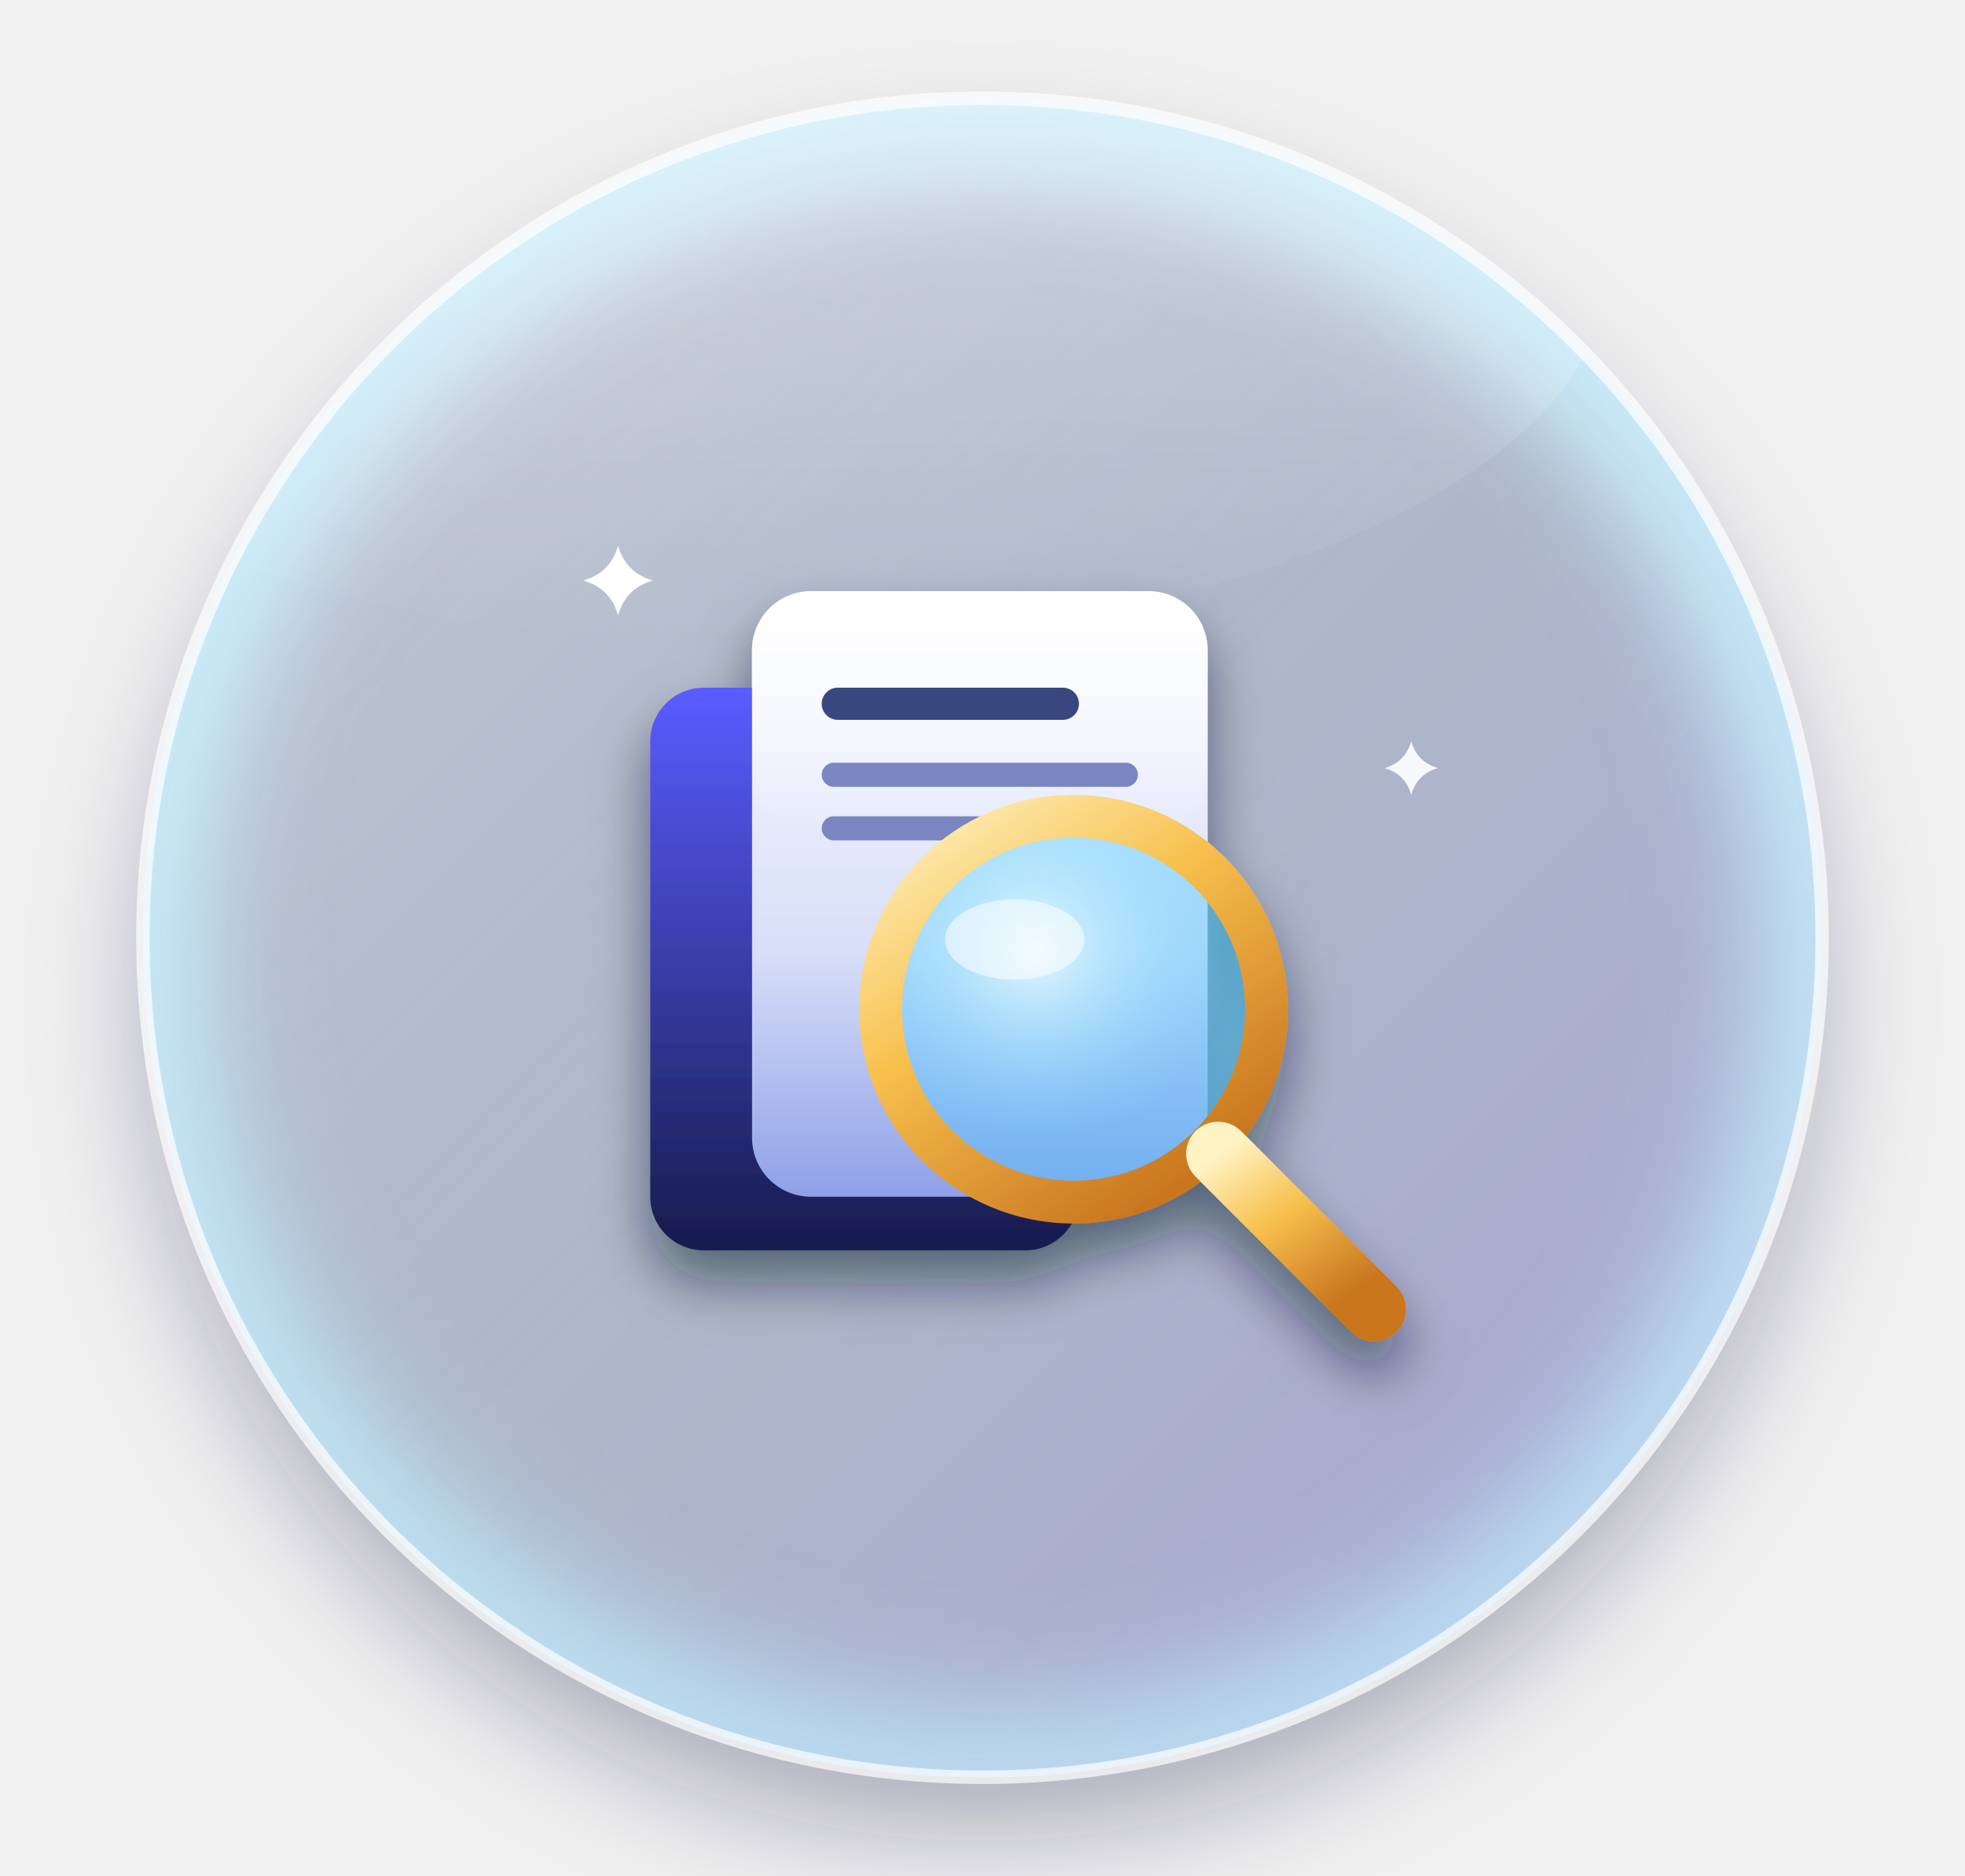
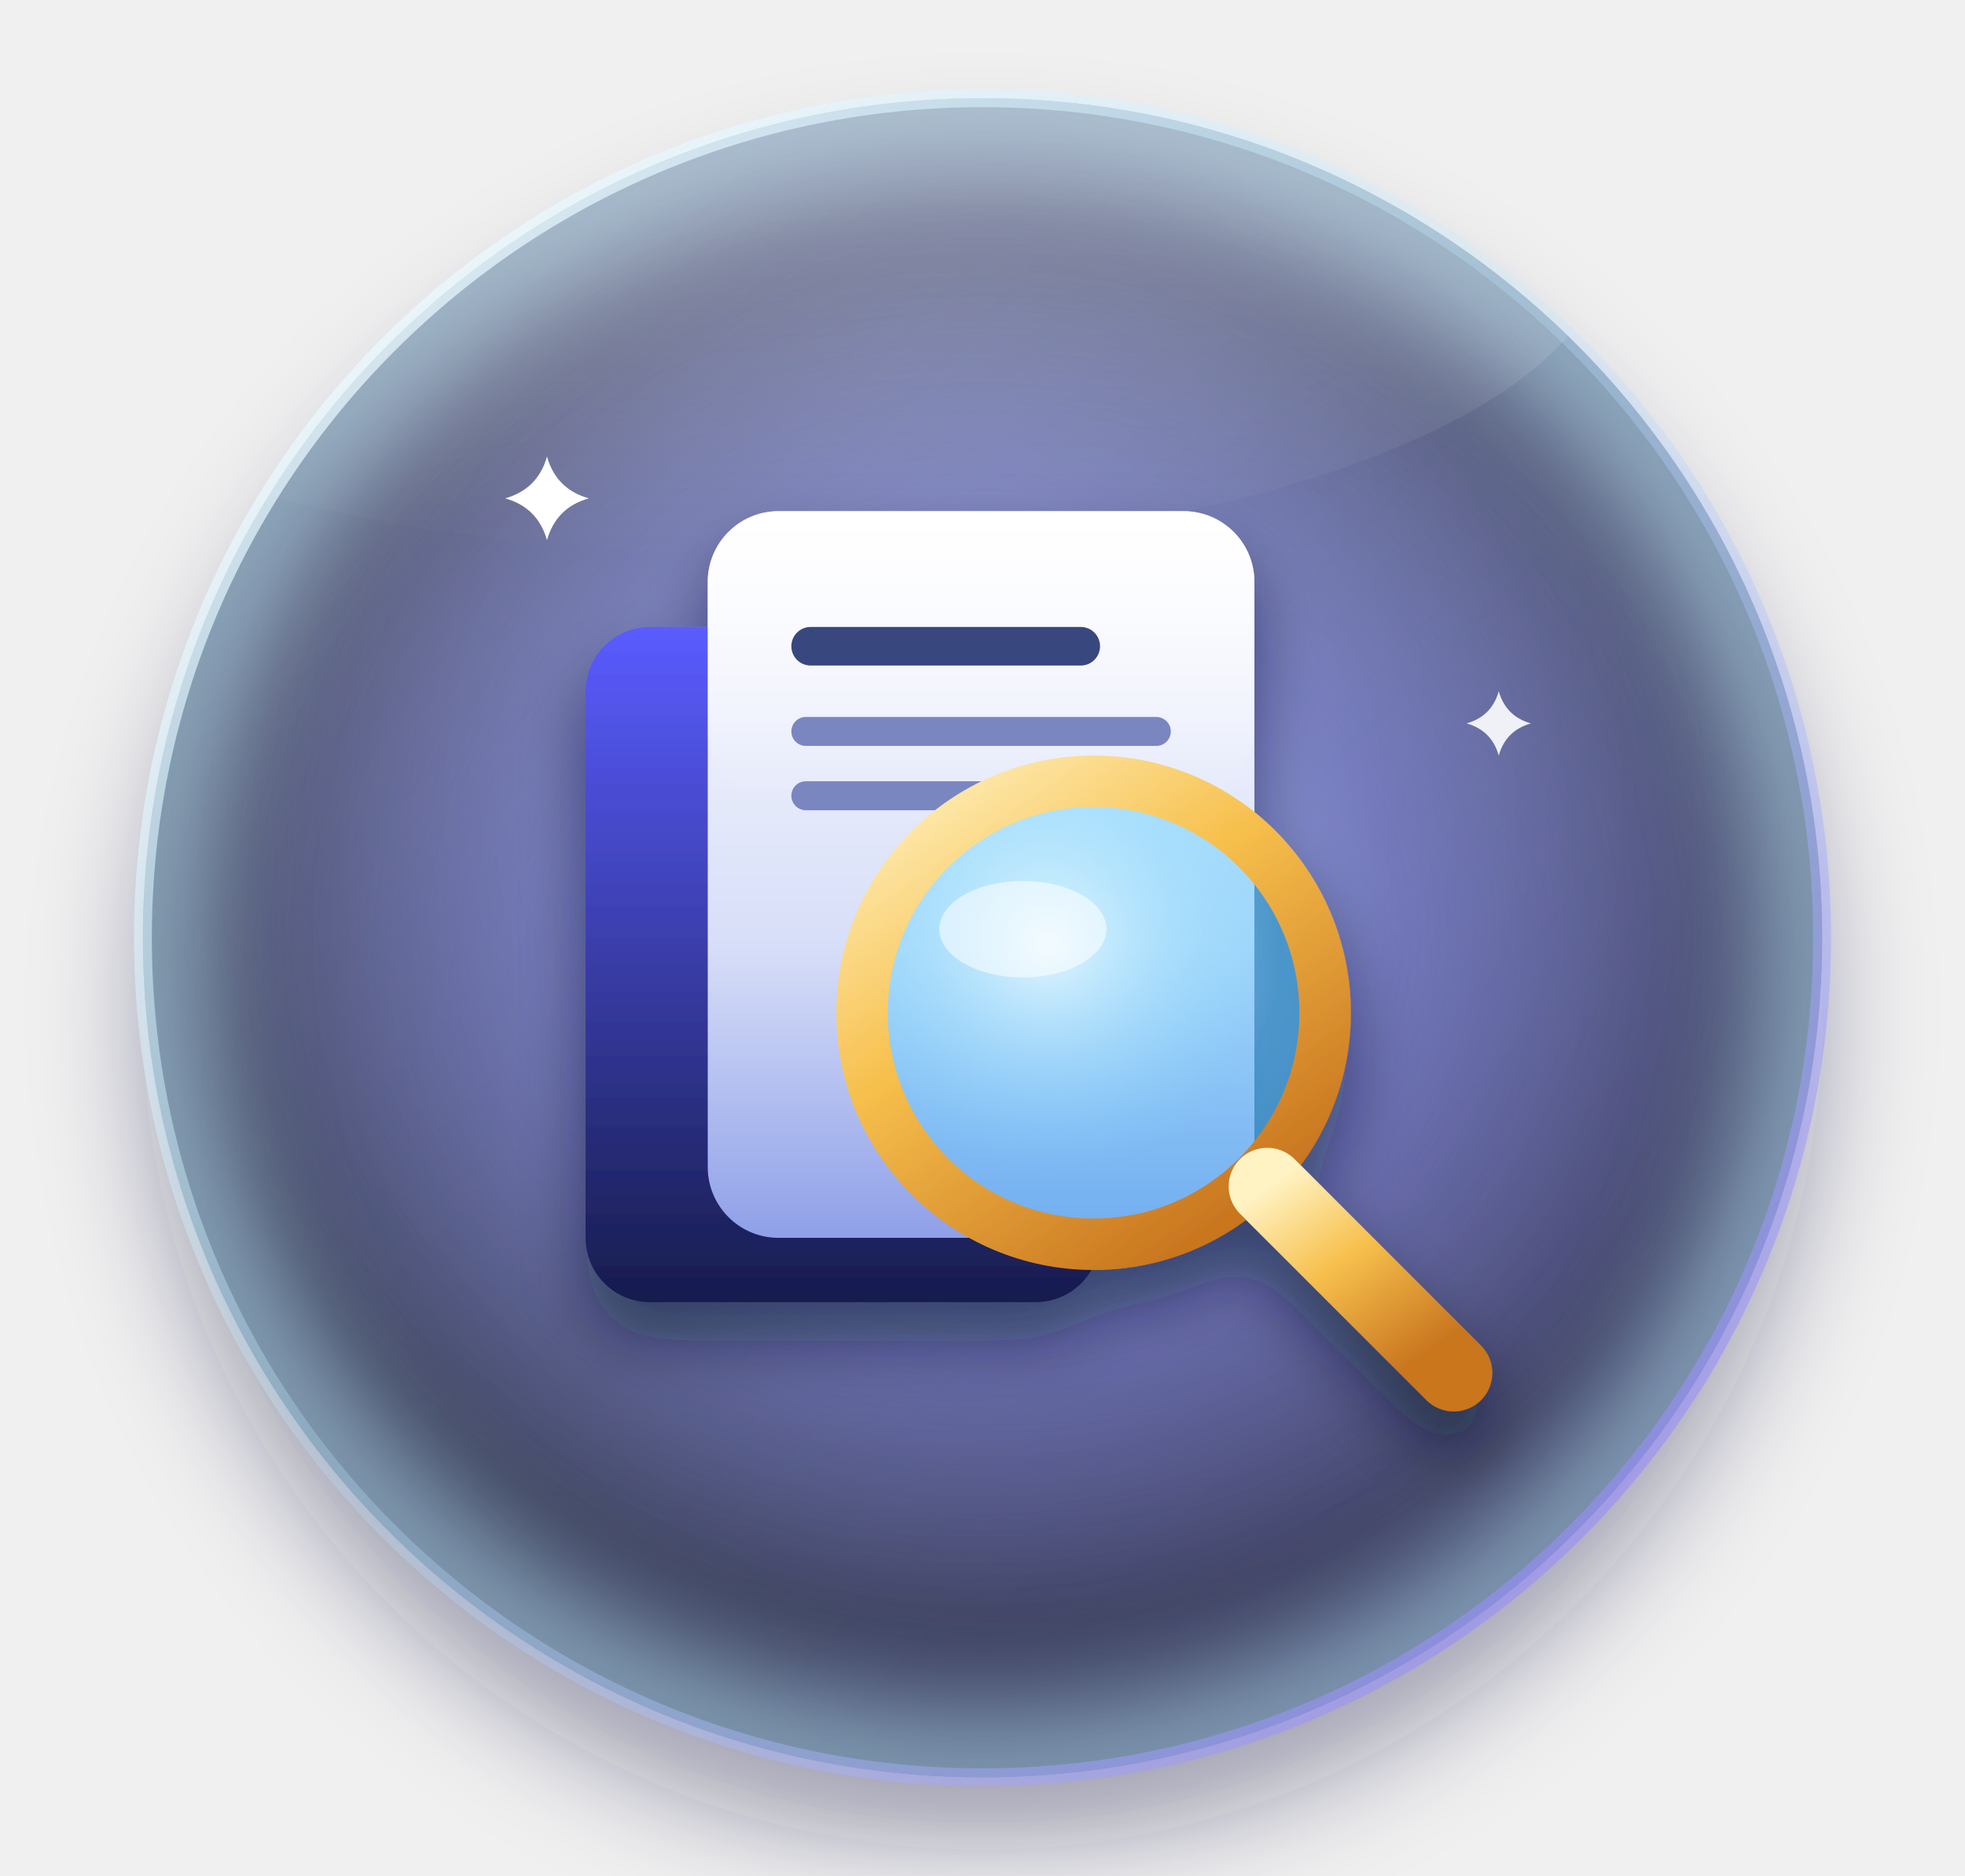
<svg xmlns="http://www.w3.org/2000/svg" width="440" height="420" viewBox="0 0 440 420">
  <defs>
    <linearGradient id="crown" x1="0" y1="0" x2=".7" y2="1">
      <stop offset="0" stop-color="#fff3c4" />
      <stop offset=".45" stop-color="#f7c04d" />
      <stop offset="1" stop-color="#c9761f" />
    </linearGradient>
    <linearGradient id="band" x1="0" y1="0" x2="1" y2="0">
      <stop offset="0" stop-color="#c9761f" />
      <stop offset=".45" stop-color="#ffe19a" />
      <stop offset="1" stop-color="#c9761f" />
    </linearGradient>
    <linearGradient id="gold" x1="0" y1="0" x2="0" y2="1">
      <stop offset="0" stop-color="#FFF1A8" />
      <stop offset=".5" stop-color="#FFD60A" />
      <stop offset="1" stop-color="#E08A00" />
    </linearGradient>
    <radialGradient id="gem" cx=".35" cy=".3">
      <stop offset="0" stop-color="#f7d9ff" />
      <stop offset=".6" stop-color="#a13be0" />
      <stop offset="1" stop-color="#5a1aa8" />
    </radialGradient>
    <radialGradient id="gemc" cx=".35" cy=".3">
      <stop offset="0" stop-color="#e6fbff" />
      <stop offset=".6" stop-color="#39c5ff" />
      <stop offset="1" stop-color="#2a4fc8" />
    </radialGradient>
    <linearGradient id="plinth" x1="0" y1="0" x2="0" y2="1">
      <stop offset="0" stop-color="#8fa0e8" />
      <stop offset="1" stop-color="#39467e" />
    </linearGradient>
    <linearGradient id="steel" x1="0" y1="0" x2="0" y2="1">
      <stop offset="0" stop-color="#ffffff" />
      <stop offset=".6" stop-color="#d7def8" />
      <stop offset="1" stop-color="#8fa0e8" />
    </linearGradient>
    <linearGradient id="deep" x1="0" y1="0" x2="0" y2="1">
      <stop offset="0" stop-color="#5a5cff" />
      <stop offset="1" stop-color="#171c4d" />
    </linearGradient>
    <linearGradient id="violet" x1="0" y1="0" x2="1" y2="1">
      <stop offset="0" stop-color="#8a6bff" />
      <stop offset="1" stop-color="#39308f" />
    </linearGradient>
    <linearGradient id="cyan" x1="0" y1="0" x2="1" y2="1">
      <stop offset="0" stop-color="#7fe3ff" />
      <stop offset="1" stop-color="#2a6fe0" />
    </linearGradient>
    <linearGradient id="gloss" x1="0" y1="0" x2="0" y2="1">
      <stop offset="0" stop-color="#fff" stop-opacity=".75" />
      <stop offset="1" stop-color="#fff" stop-opacity="0" />
    </linearGradient>
    <radialGradient id="lens" cx=".4" cy=".35">
      <stop offset="0" stop-color="#e6fbff" stop-opacity=".85" />
      <stop offset="1" stop-color="#39c5ff" stop-opacity=".35" />
    </radialGradient>
    <linearGradient id="pane" x1="0" y1="0" x2="1" y2="1">
      <stop offset="0" stop-color="#ffffff" stop-opacity=".34" />
      <stop offset=".5" stop-color="#9fd8ff" stop-opacity=".16" />
      <stop offset="1" stop-color="#8a6bff" stop-opacity=".3" />
    </linearGradient>
+     <radialGradient id="back" cx=".5" cy=".5">
+       <stop offset="0" stop-color="#bfeeff" stop-opacity=".75" />
+       <stop offset=".55" stop-color="#7a7dff" stop-opacity=".3" />
+       <stop offset="1" stop-color="#7a7dff" stop-opacity="0" />
+     </radialGradient>
+     <radialGradient id="well" cx=".5" cy=".42">
+       <stop offset="0" stop-color="#2a2f8c" stop-opacity=".1" />
+       <stop offset="1" stop-color="#050828" stop-opacity=".62" />
+     </radialGradient>
+     <linearGradient id="edgelit" x1="0" y1="0" x2="1" y2="1">
+       <stop offset="0" stop-color="#fff" stop-opacity=".95" />
+       <stop offset=".45" stop-color="#bfeeff" stop-opacity=".25" />
+       <stop offset="1" stop-color="#8a6bff" stop-opacity=".7" />
+     </linearGradient>
+     <filter id="contact" x="-30%" y="-100%" width="160%" height="300%">
+       <feGaussianBlur stdDeviation="7" />
+     </filter>
    <filter id="soft" x="-30%" y="-30%" width="160%" height="160%">
      <feGaussianBlur stdDeviation="12" />
    </filter>
    <filter id="lift" x="-20%" y="-20%" width="140%" height="150%">
      <feDropShadow dx="0" dy="12" stdDeviation="10" flood-color="#060920" flood-opacity=".5" />
    </filter>
  </defs>
  <clipPath id="gc">
    <path d="M220 22a188 188 0 1 0 0 376 188 188 0 0 0 0-376z" />
  </clipPath>
-   <path d="M220 22a188 188 0 1 0 0 376 188 188 0 0 0 0-376z" fill="#0a1040" opacity=".28" transform="translate(0 14)" filter="url(#soft)" />
+   <path d="M220 22a188 188 0 1 0 0 376 188 188 0 0 0 0-376z" fill="#0a1040" opacity=".34" transform="translate(0 16)" filter="url(#soft)" />
  <path d="M220 22a188 188 0 1 0 0 376 188 188 0 0 0 0-376z" fill="url(#pane)" />
+   <path d="M220 22a188 188 0 1 0 0 376 188 188 0 0 0 0-376z" fill="url(#well)" />
  <g clip-path="url(#gc)">
-     <path d="M220 22a188 188 0 1 0 0 376 188 188 0 0 0 0-376z" fill="none" stroke="#bfeeff" stroke-opacity=".75" stroke-width="30" filter="url(#soft)" />
-     <ellipse cx="170" cy="60" rx="190" ry="84" fill="url(#gloss)" opacity=".5" />
+     <path d="M220 22a188 188 0 1 0 0 376 188 188 0 0 0 0-376z" fill="none" stroke="#bfeeff" stroke-opacity=".6" stroke-width="26" filter="url(#soft)" />
+     <ellipse cx="220" cy="210" rx="170" ry="150" fill="url(#back)" />
+     <ellipse cx="170" cy="54" rx="190" ry="70" fill="url(#gloss)" opacity=".42" />
  </g>
-   <path d="M220 22a188 188 0 1 0 0 376 188 188 0 0 0 0-376z" fill="none" stroke="#ffffff" stroke-opacity=".7" stroke-width="3" />
-   <g transform="translate(88 82) scale(.6)">
+   <path d="M220 22a188 188 0 1 0 0 376 188 188 0 0 0 0-376z" fill="none" stroke="url(#edgelit)" stroke-width="4" />
+   <g transform="translate(62 54) scale(.72)">
    <g filter="url(#lift)">
      <rect x="96" y="120" width="160" height="210" rx="20" fill="url(#deep)" />
      <rect x="134" y="84" width="170" height="226" rx="22" fill="url(#steel)" />
      <rect x="134" y="84" width="170" height="90" rx="22" fill="url(#gloss)" />
      <rect x="160" y="120" width="96" height="12" rx="6" fill="#39467e" />
      <rect x="160" y="148" width="118" height="9" rx="4.5" fill="#7a86c0" />
      <rect x="160" y="168" width="84" height="9" rx="4.5" fill="#7a86c0" />
      <circle cx="254" cy="240" r="72" fill="url(#lens)" stroke="url(#crown)" stroke-width="16" />
      <ellipse cx="232" cy="214" rx="26" ry="15" fill="#fff" opacity=".55" />
      <path d="M308 294l58 58" stroke="url(#crown)" stroke-width="24" stroke-linecap="round" />
    </g>
    <path d="M84 67Q86.86 77.14 97 80Q86.86 82.86 84 93Q81.14 82.86 71 80Q81.14 77.14 84 67Z" fill="#fff" opacity="1" />
    <path d="M380 140Q382.2 147.8 390 150Q382.2 152.2 380 160Q377.8 152.2 370 150Q377.8 147.8 380 140Z" fill="#fff" opacity="0.9" />
  </g>
</svg>
